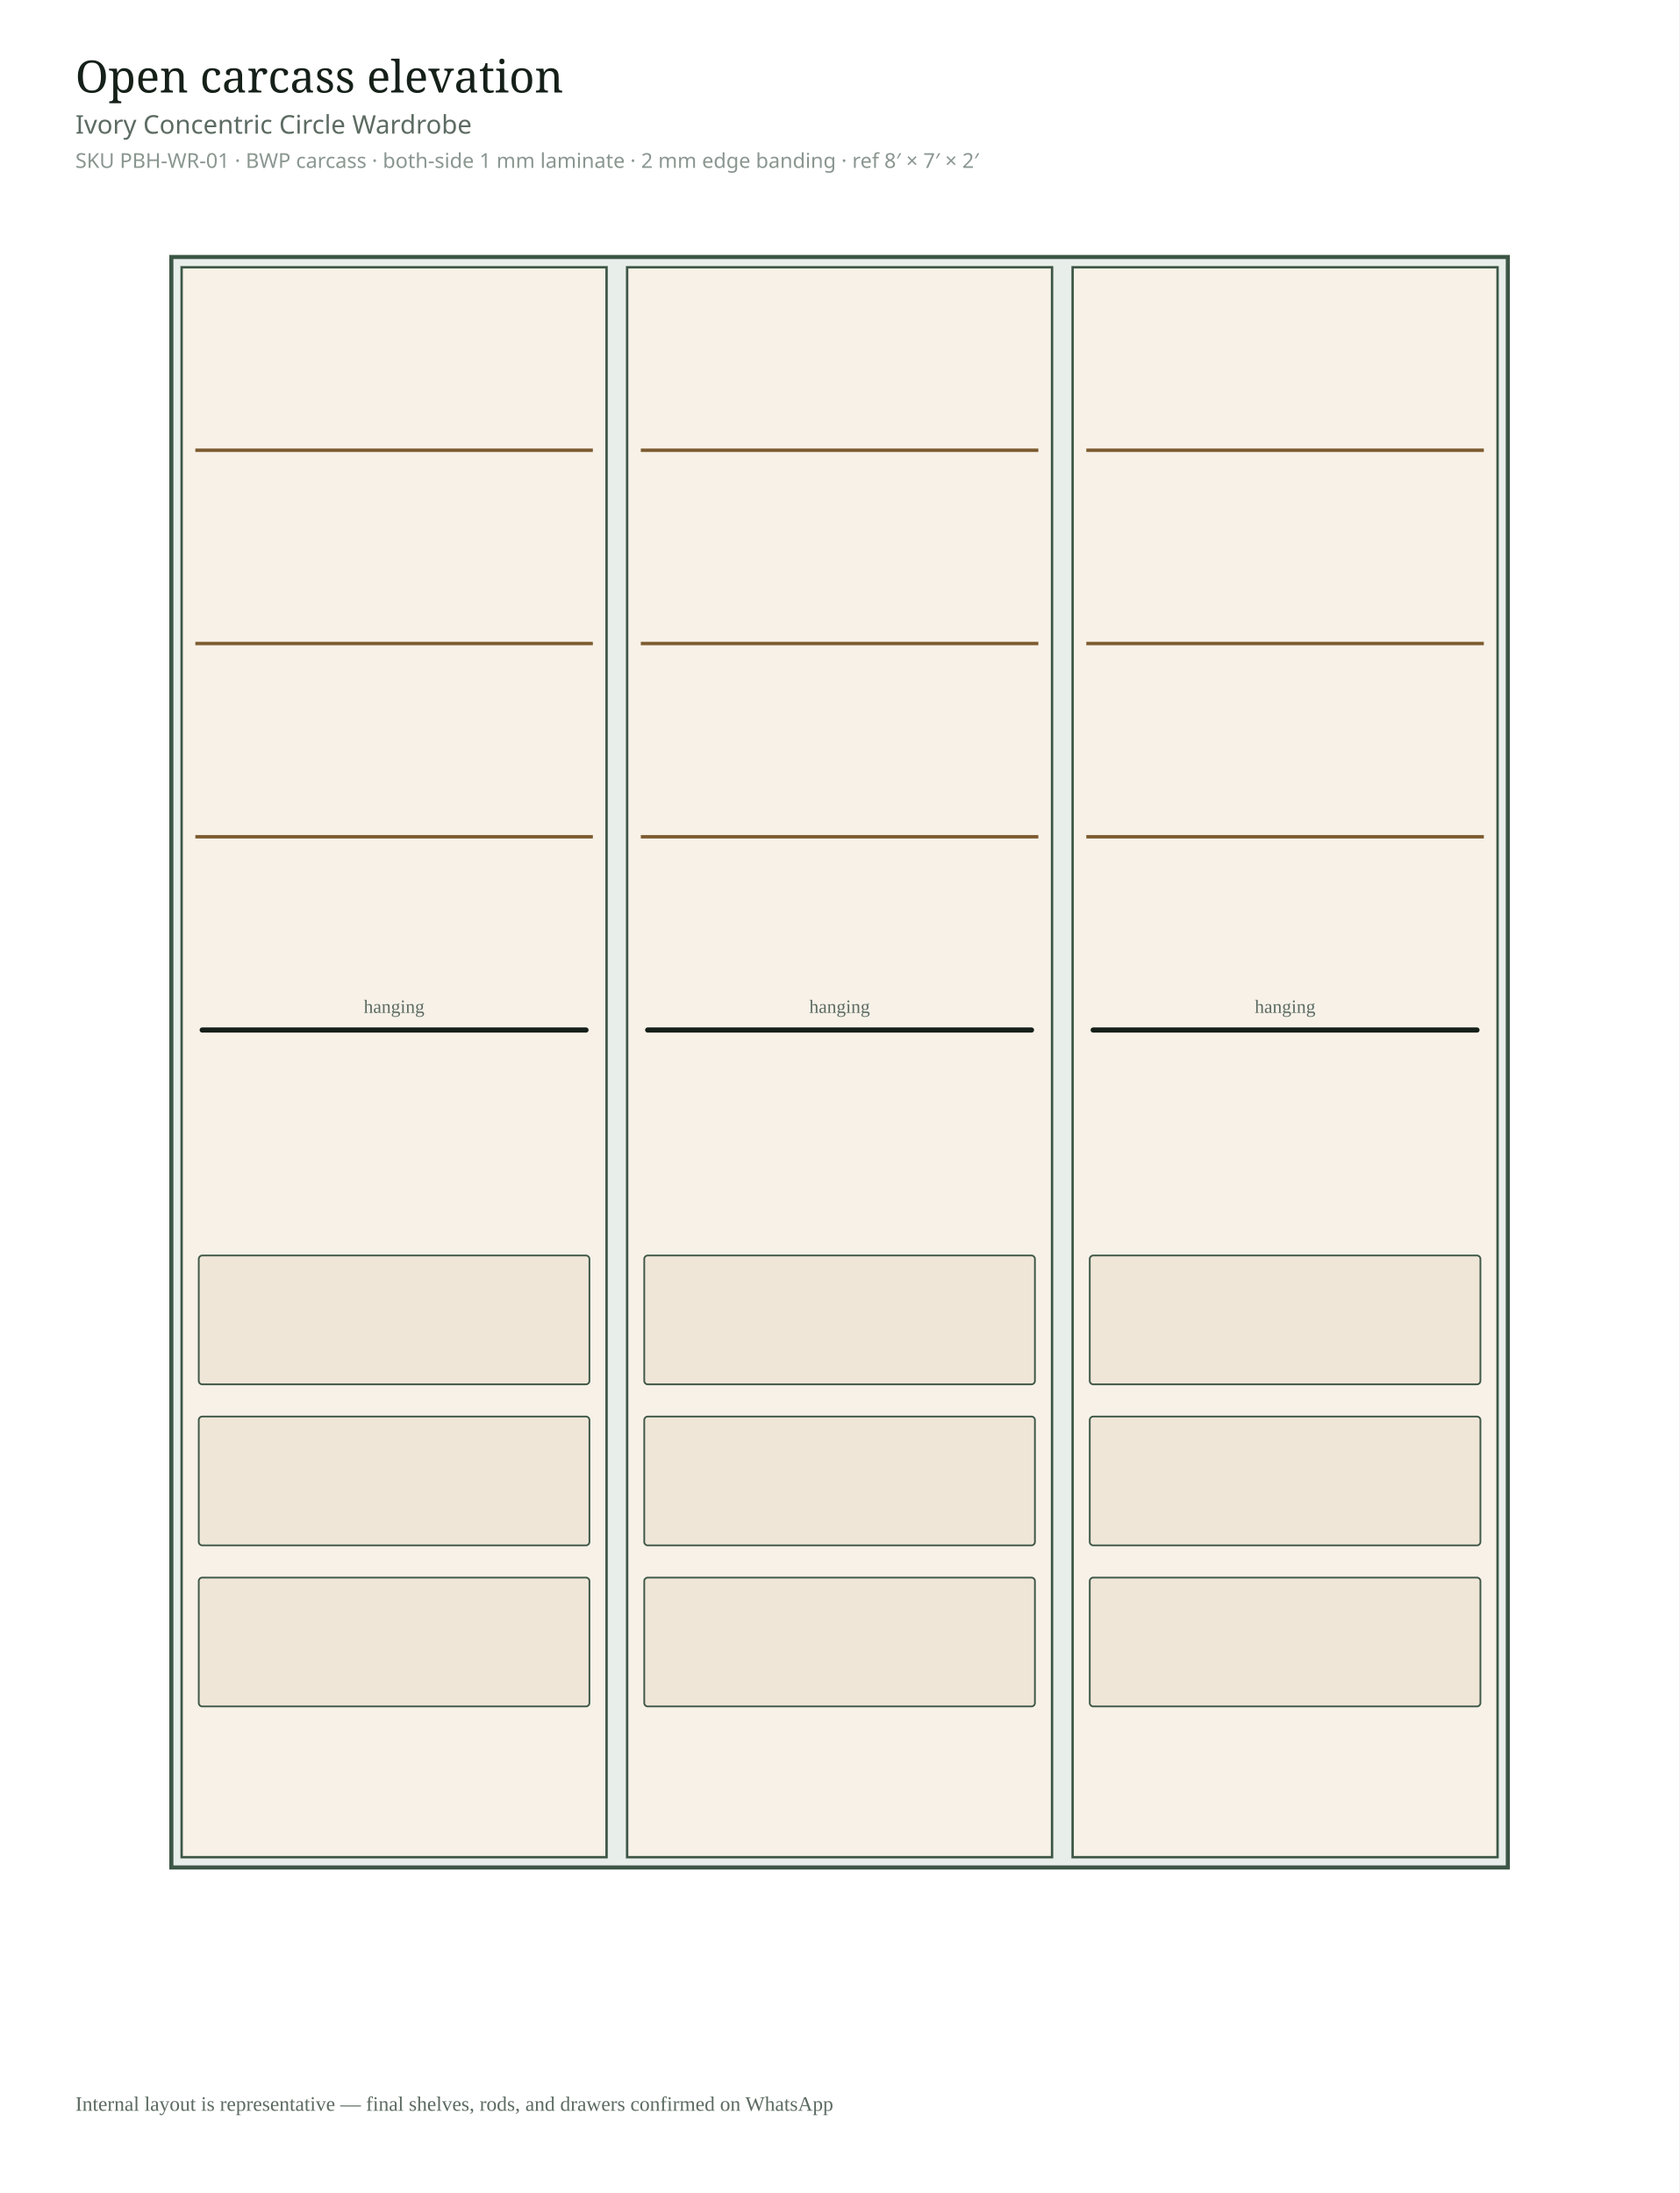
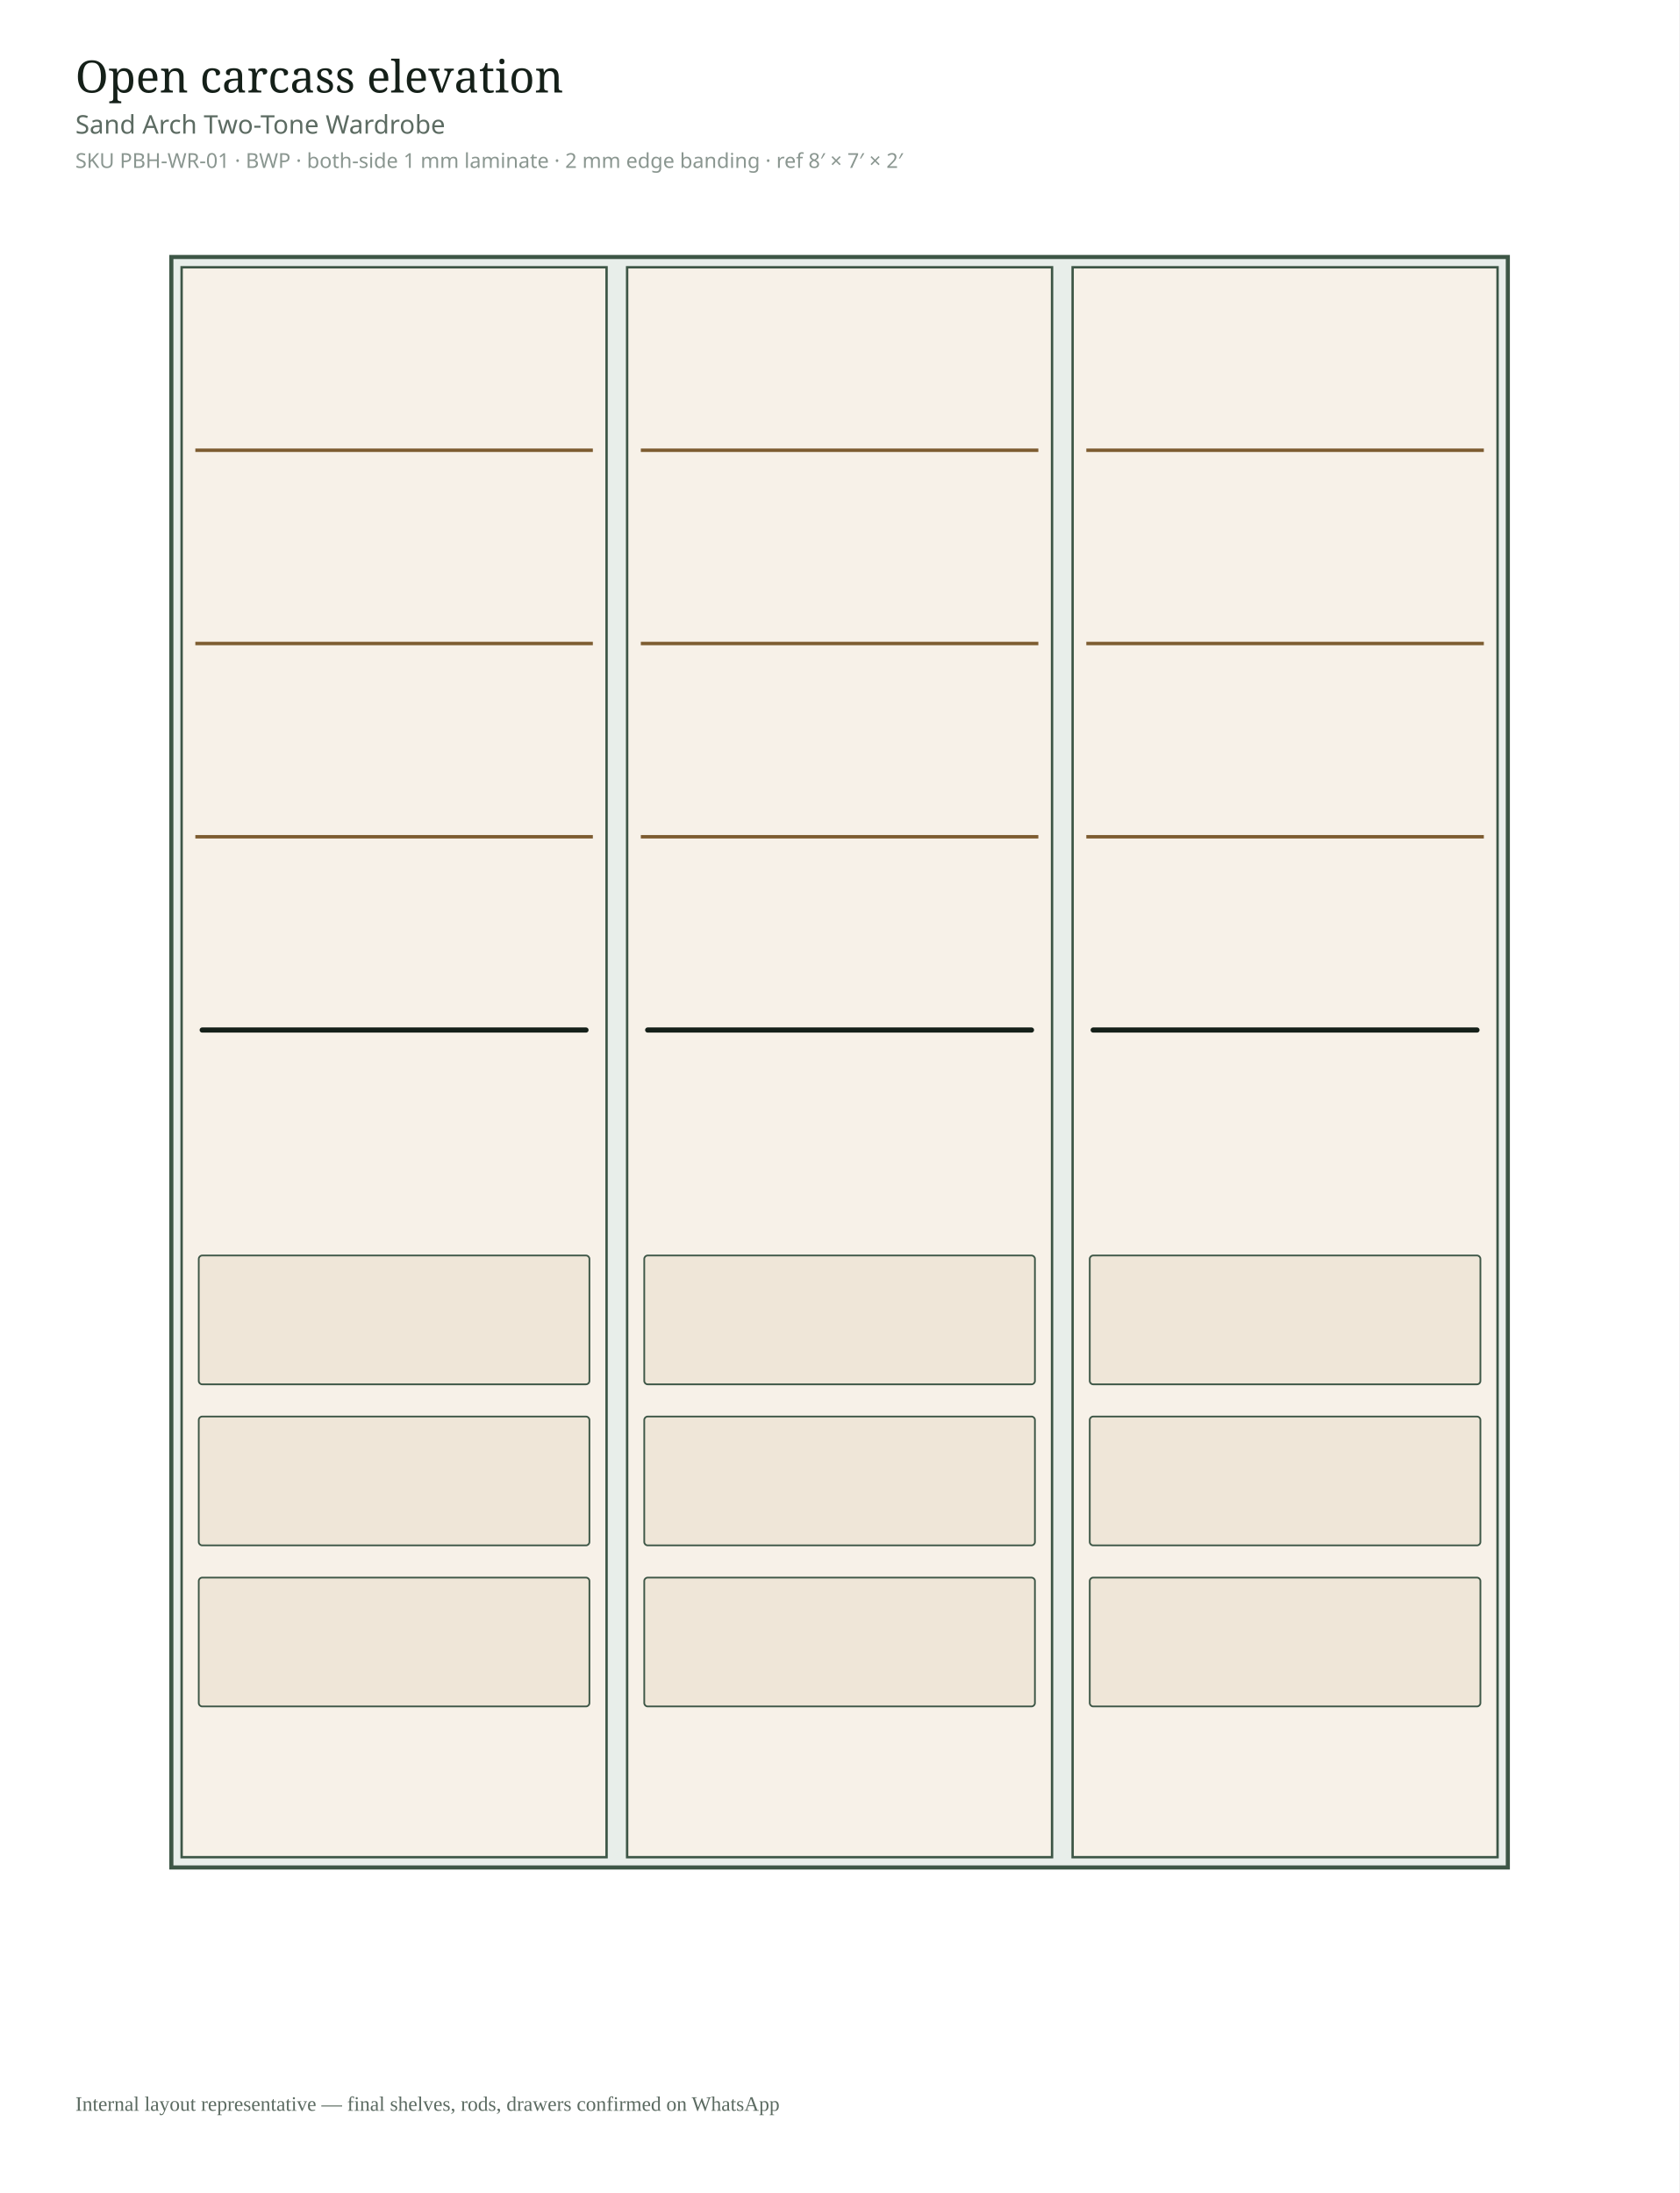
<svg xmlns="http://www.w3.org/2000/svg" viewBox="0 0 980 1280" width="980" height="1280">
  <rect width="980" height="1280" fill="#fff" />
  <text x="44" y="54" font-family="Georgia,serif" font-size="26" fill="#152019">Open carcass elevation</text>
-   <text x="44" y="78" font-family="system-ui,sans-serif" font-size="15" fill="#5c6b62">Ivory Concentric Circle Wardrobe</text>
-   <text x="44" y="98" font-family="system-ui,sans-serif" font-size="12" fill="#8a9690">SKU PBH-WR-01 · BWP carcass · both-side 1 mm laminate · 2 mm edge banding · ref 8′ × 7′ × 2′</text>
+   <text x="44" y="78" font-family="system-ui,sans-serif" font-size="15" fill="#5c6b62">Sand Arch Two-Tone Wardrobe</text>
+   <text x="44" y="98" font-family="system-ui,sans-serif" font-size="12" fill="#8a9690">SKU PBH-WR-01 · BWP · both-side 1 mm laminate · 2 mm edge banding · ref 8′ × 7′ × 2′</text>
  <rect x="100" y="150" width="780" height="940" fill="#e8eeea" stroke="#3d5646" stroke-width="2.4" />
  <rect x="106" y="156" width="248" height="928" fill="#f7f1e8" stroke="#3d5646" stroke-width="1.4" />
  <line x1="114" y1="262.8" x2="346" y2="262.8" stroke="#7d5c30" stroke-width="2" />
  <line x1="114" y1="375.6" x2="346" y2="375.6" stroke="#7d5c30" stroke-width="2" />
  <line x1="114" y1="488.4" x2="346" y2="488.4" stroke="#7d5c30" stroke-width="2" />
  <line x1="118" y1="601.2" x2="342" y2="601.2" stroke="#152019" stroke-width="3" stroke-linecap="round" />
-   <text x="230" y="591.2" text-anchor="middle" font-size="11" fill="#5c6b62">hanging</text>
  <rect x="116" y="732.8" width="228" height="75.2" rx="2" fill="#efe6d8" stroke="#3d5646" />
  <rect x="116" y="826.8" width="228" height="75.2" rx="2" fill="#efe6d8" stroke="#3d5646" />
  <rect x="116" y="920.8" width="228" height="75.2" rx="2" fill="#efe6d8" stroke="#3d5646" />
  <rect x="366" y="156" width="248" height="928" fill="#f7f1e8" stroke="#3d5646" stroke-width="1.4" />
  <line x1="374" y1="262.8" x2="606" y2="262.8" stroke="#7d5c30" stroke-width="2" />
  <line x1="374" y1="375.6" x2="606" y2="375.6" stroke="#7d5c30" stroke-width="2" />
  <line x1="374" y1="488.4" x2="606" y2="488.4" stroke="#7d5c30" stroke-width="2" />
  <line x1="378" y1="601.2" x2="602" y2="601.2" stroke="#152019" stroke-width="3" stroke-linecap="round" />
-   <text x="490" y="591.2" text-anchor="middle" font-size="11" fill="#5c6b62">hanging</text>
  <rect x="376" y="732.8" width="228" height="75.2" rx="2" fill="#efe6d8" stroke="#3d5646" />
  <rect x="376" y="826.8" width="228" height="75.2" rx="2" fill="#efe6d8" stroke="#3d5646" />
  <rect x="376" y="920.8" width="228" height="75.2" rx="2" fill="#efe6d8" stroke="#3d5646" />
  <rect x="626" y="156" width="248" height="928" fill="#f7f1e8" stroke="#3d5646" stroke-width="1.4" />
  <line x1="634" y1="262.8" x2="866" y2="262.8" stroke="#7d5c30" stroke-width="2" />
  <line x1="634" y1="375.6" x2="866" y2="375.6" stroke="#7d5c30" stroke-width="2" />
  <line x1="634" y1="488.4" x2="866" y2="488.4" stroke="#7d5c30" stroke-width="2" />
  <line x1="638" y1="601.2" x2="862" y2="601.2" stroke="#152019" stroke-width="3" stroke-linecap="round" />
-   <text x="750" y="591.2" text-anchor="middle" font-size="11" fill="#5c6b62">hanging</text>
  <rect x="636" y="732.8" width="228" height="75.2" rx="2" fill="#efe6d8" stroke="#3d5646" />
  <rect x="636" y="826.8" width="228" height="75.2" rx="2" fill="#efe6d8" stroke="#3d5646" />
  <rect x="636" y="920.8" width="228" height="75.2" rx="2" fill="#efe6d8" stroke="#3d5646" />
-   <text x="44" y="1232" font-size="12" fill="#5c6b62">Internal layout is representative — final shelves, rods, and drawers confirmed on WhatsApp</text>
+   <text x="44" y="1232" font-size="12" fill="#5c6b62">Internal layout representative — final shelves, rods, drawers confirmed on WhatsApp</text>
</svg>
